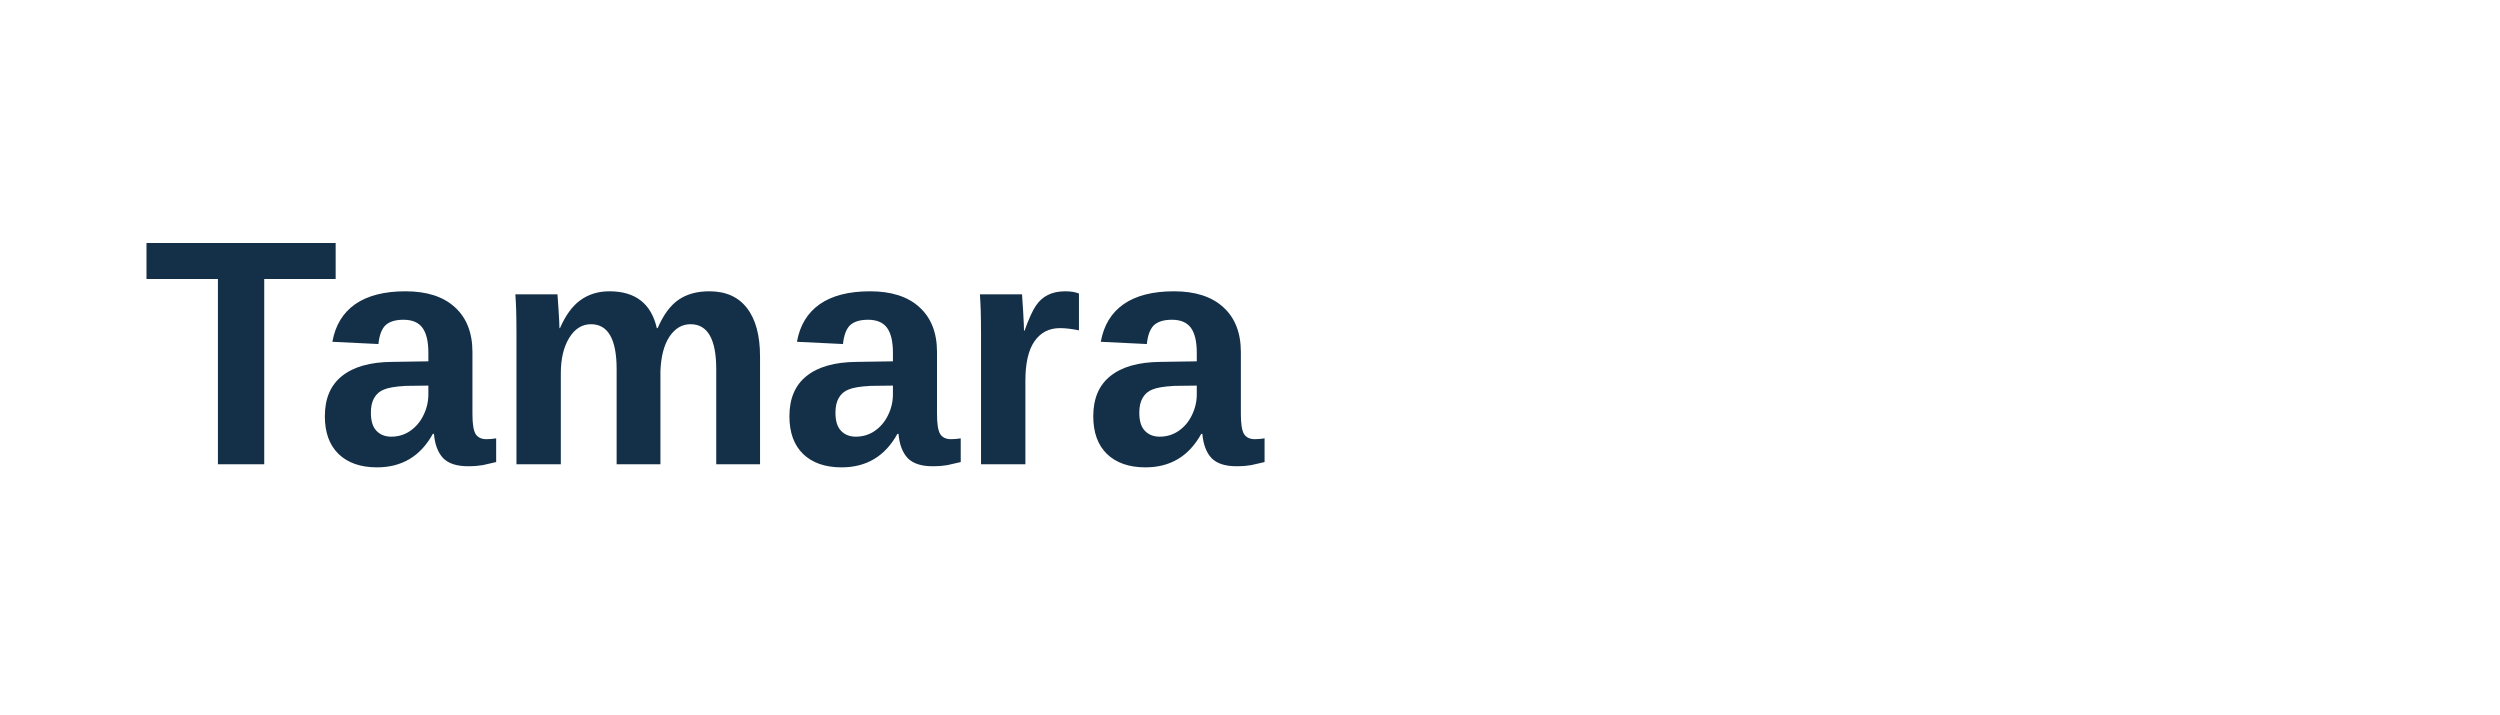
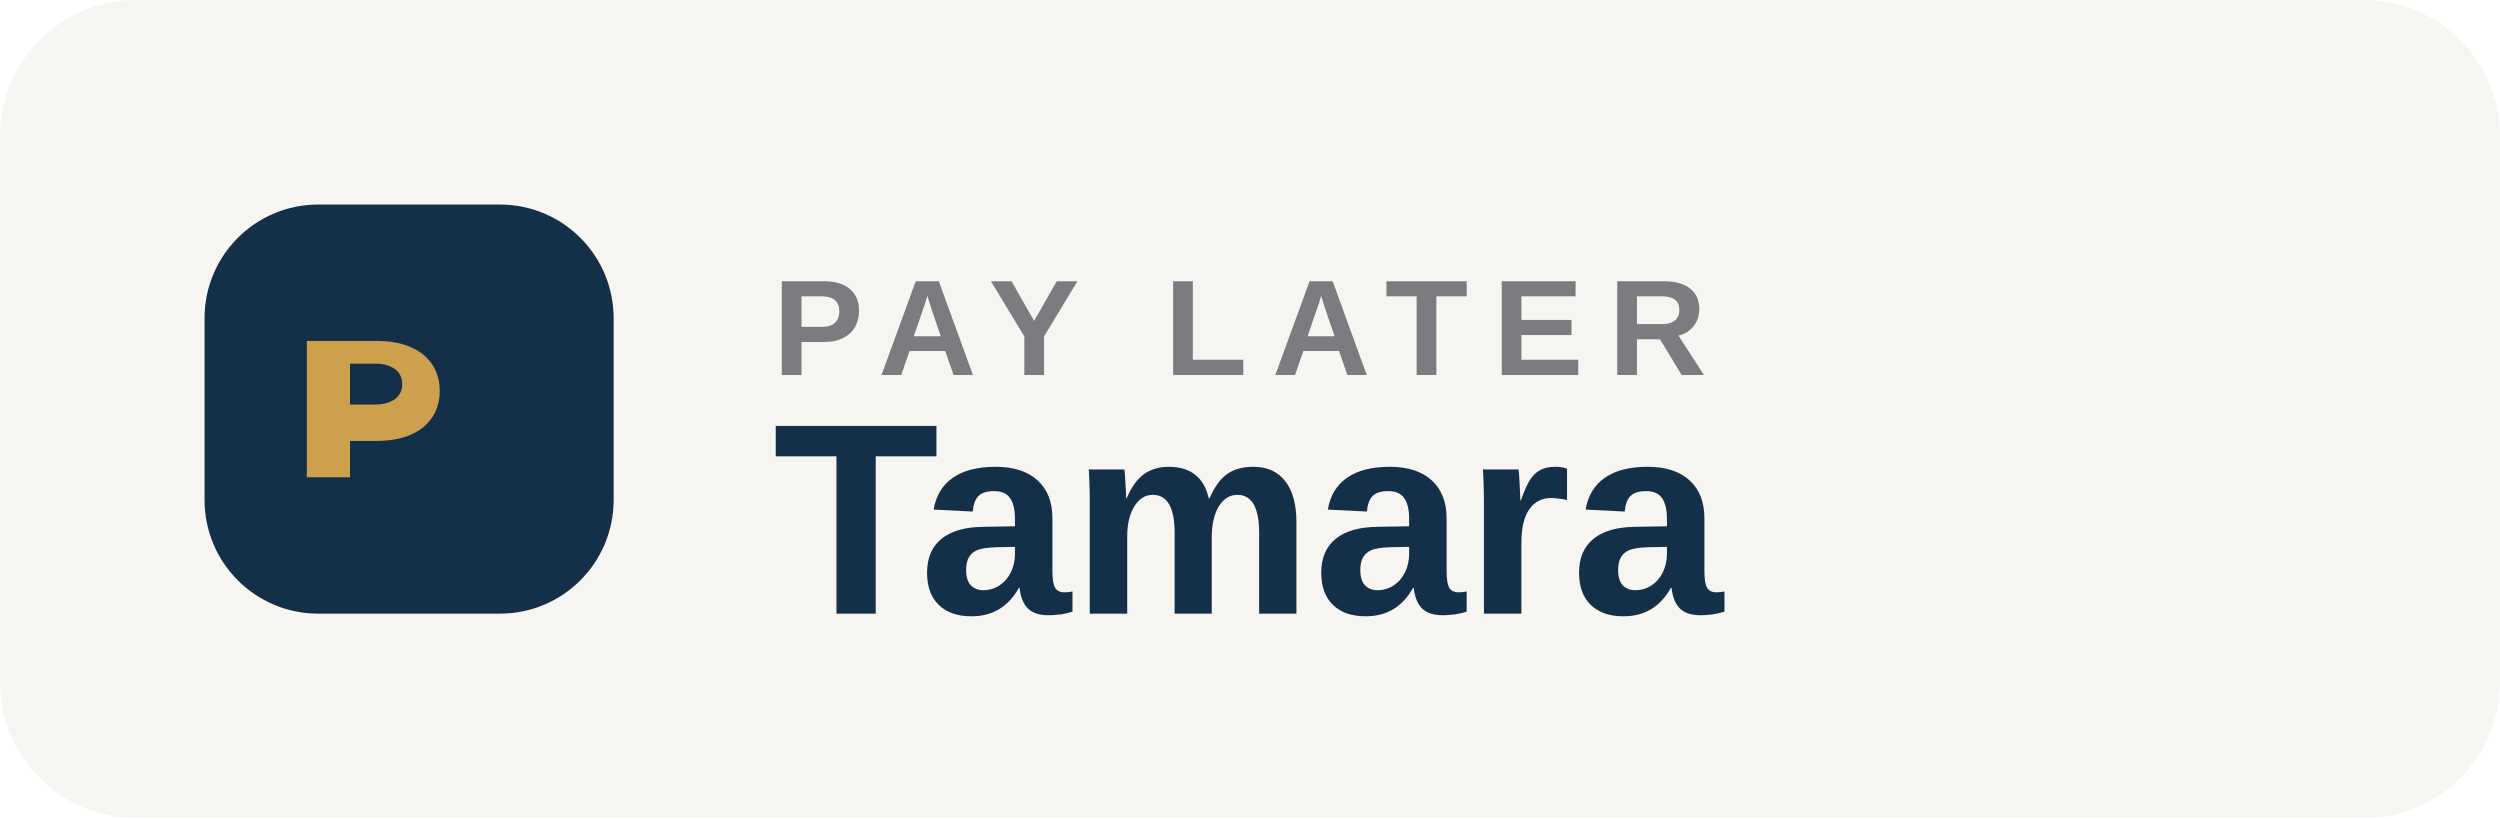
- <svg xmlns="http://www.w3.org/2000/svg" viewBox="0 0 140 40" role="img" aria-labelledby="tamaraTitle">
-   <rect width="140" height="40" rx="6" fill="transparent" />
-   <text x="8" y="26" font-family="IBM Plex Sans, Arial, sans-serif" font-size="18" font-weight="700" fill="#143048">Tamara</text>
+ <svg xmlns="http://www.w3.org/2000/svg" viewBox="0 0 220 72" role="img" aria-labelledby="tamaraTitle">
+   <rect width="220" height="72" rx="12" fill="#F7F5F2" />
+   <rect x="18" y="18" width="36" height="36" rx="10" fill="#143048" />
+   <path d="M27 42V30h6.2c3.4 0 5.5 1.7 5.5 4.4 0 2.7-2.1 4.4-5.5 4.4H30.8v3.2H27zm3.8-6.4h2.2c1.5 0 2.4-.7 2.4-1.8s-.9-1.8-2.4-1.8h-2.2v3.6z" fill="#CCA04C" />
+   <text x="68" y="33" font-family="IBM Plex Sans, Arial, sans-serif" font-size="12" font-weight="700" letter-spacing="0.18em" fill="#7C7B80">PAY LATER</text>
+   <text x="68" y="54" font-family="IBM Plex Sans, Arial, sans-serif" font-size="24" font-weight="700" fill="#143048">Tamara</text>
</svg>
